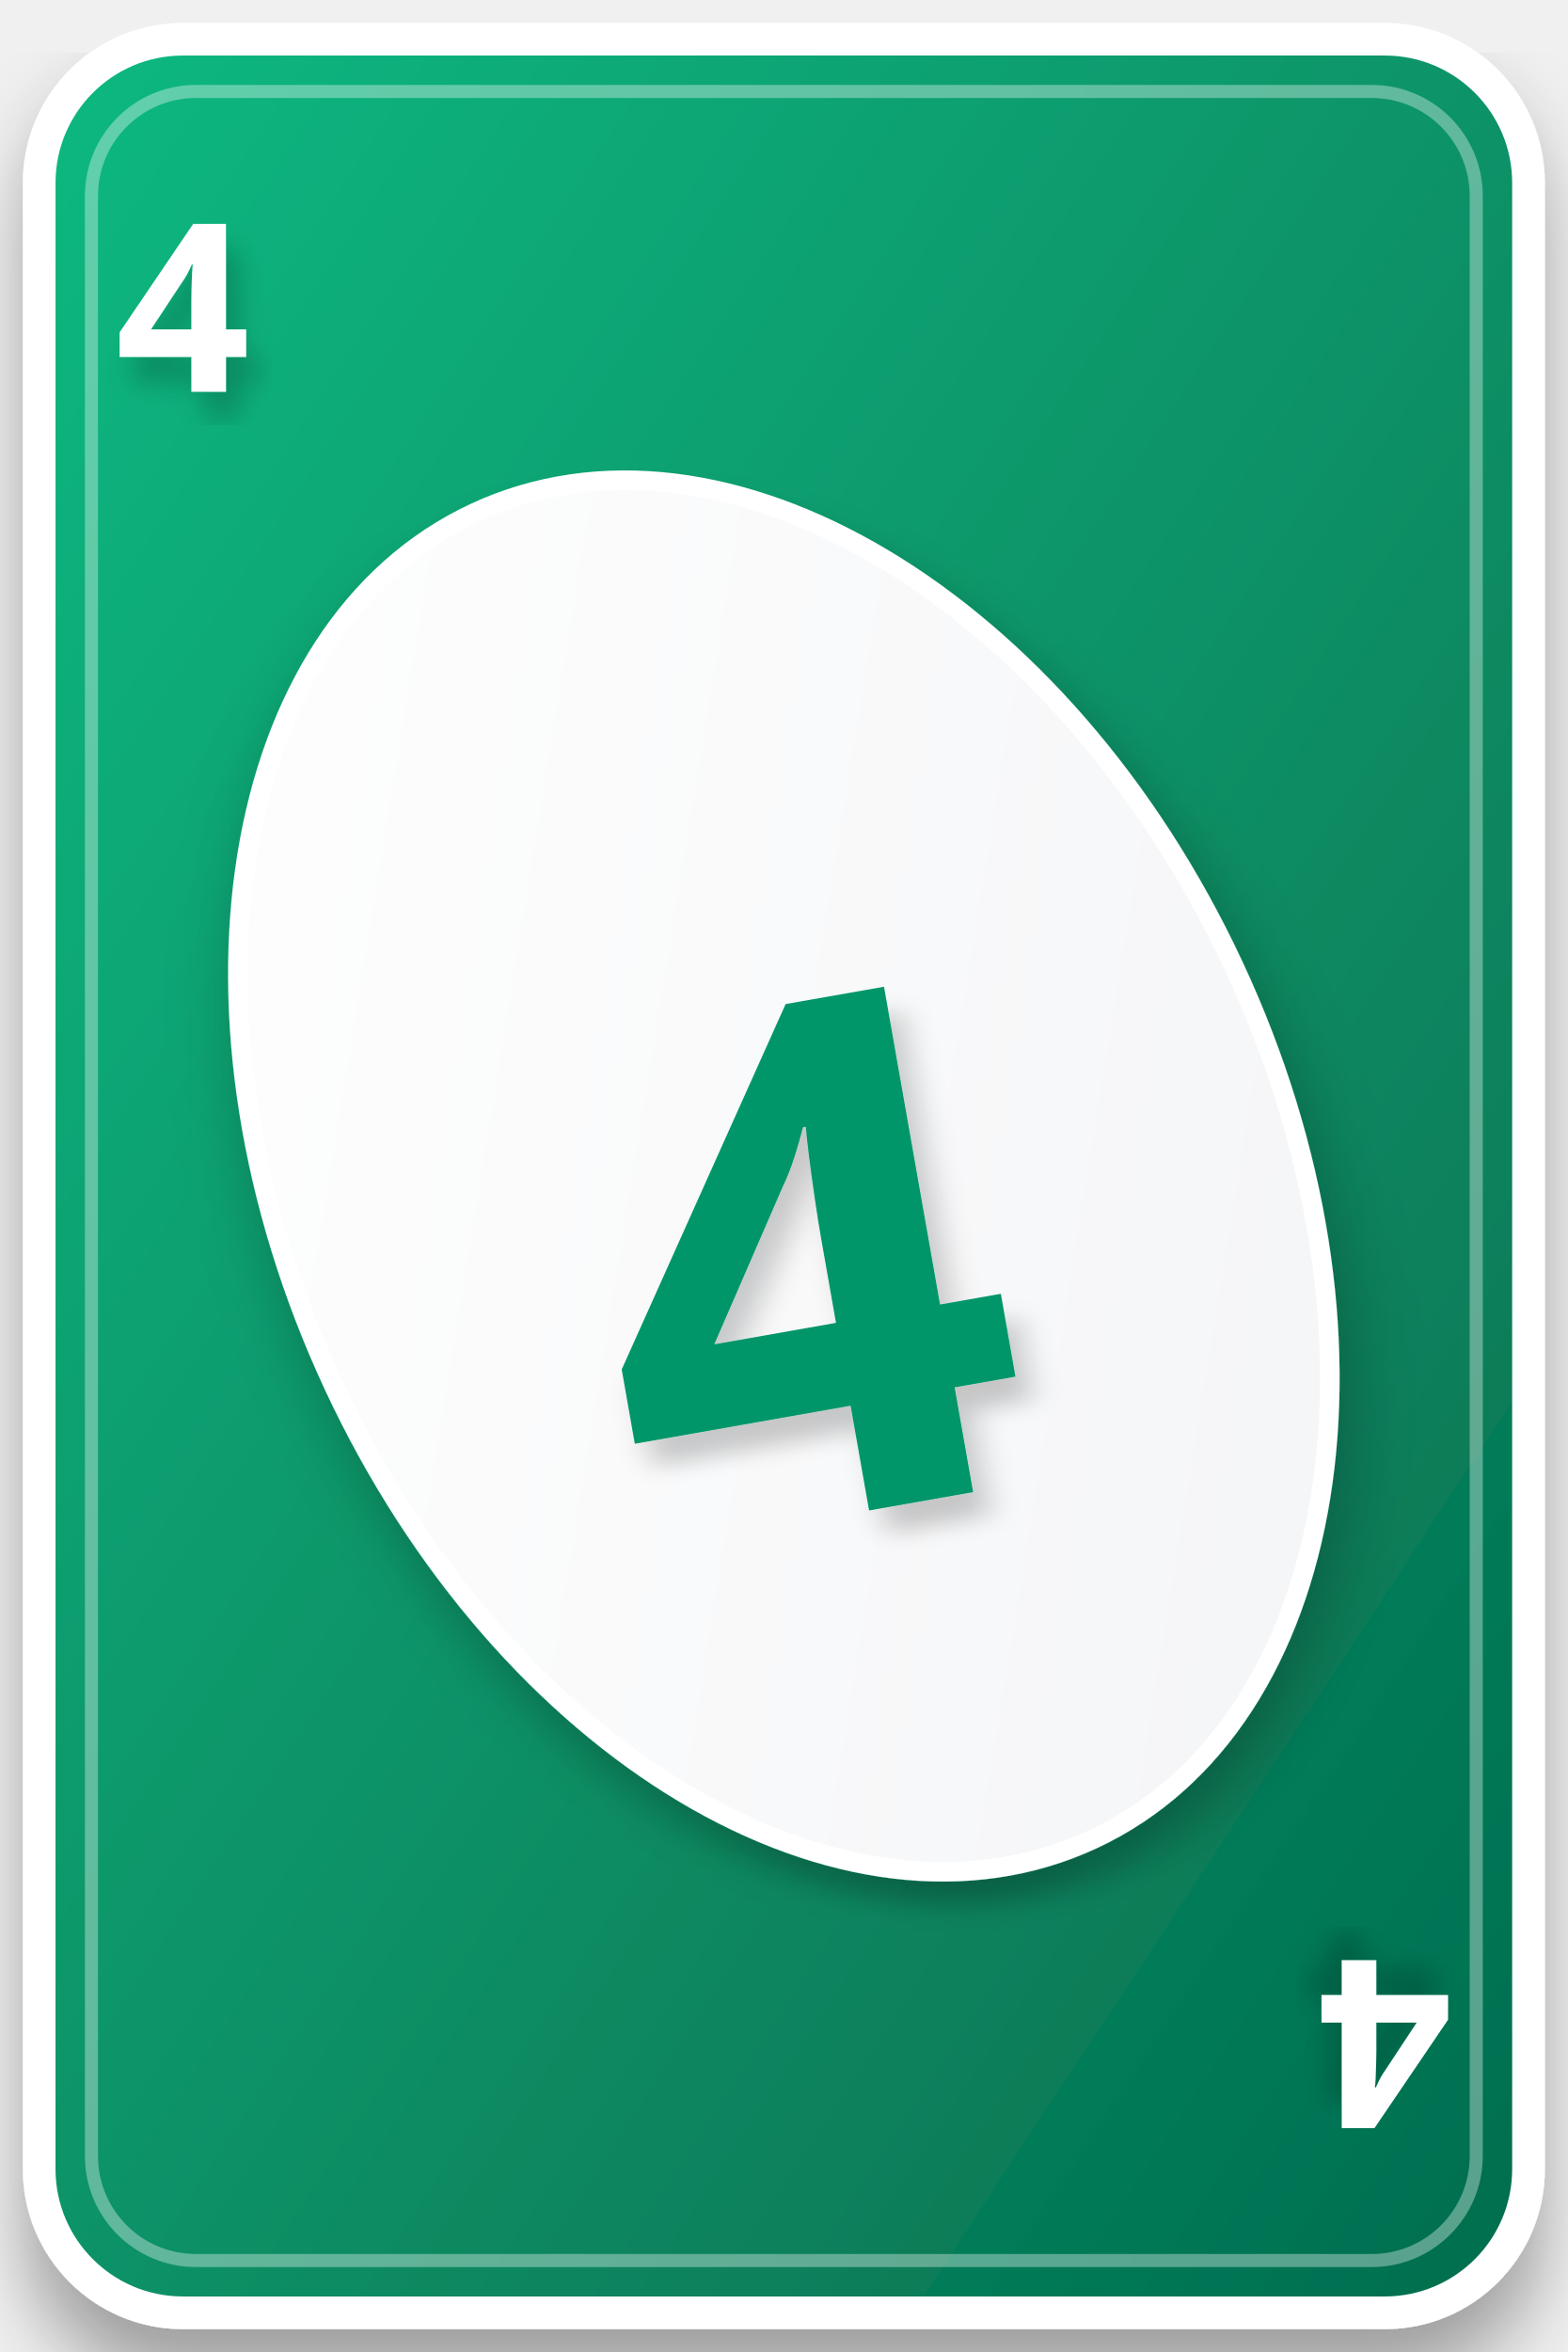
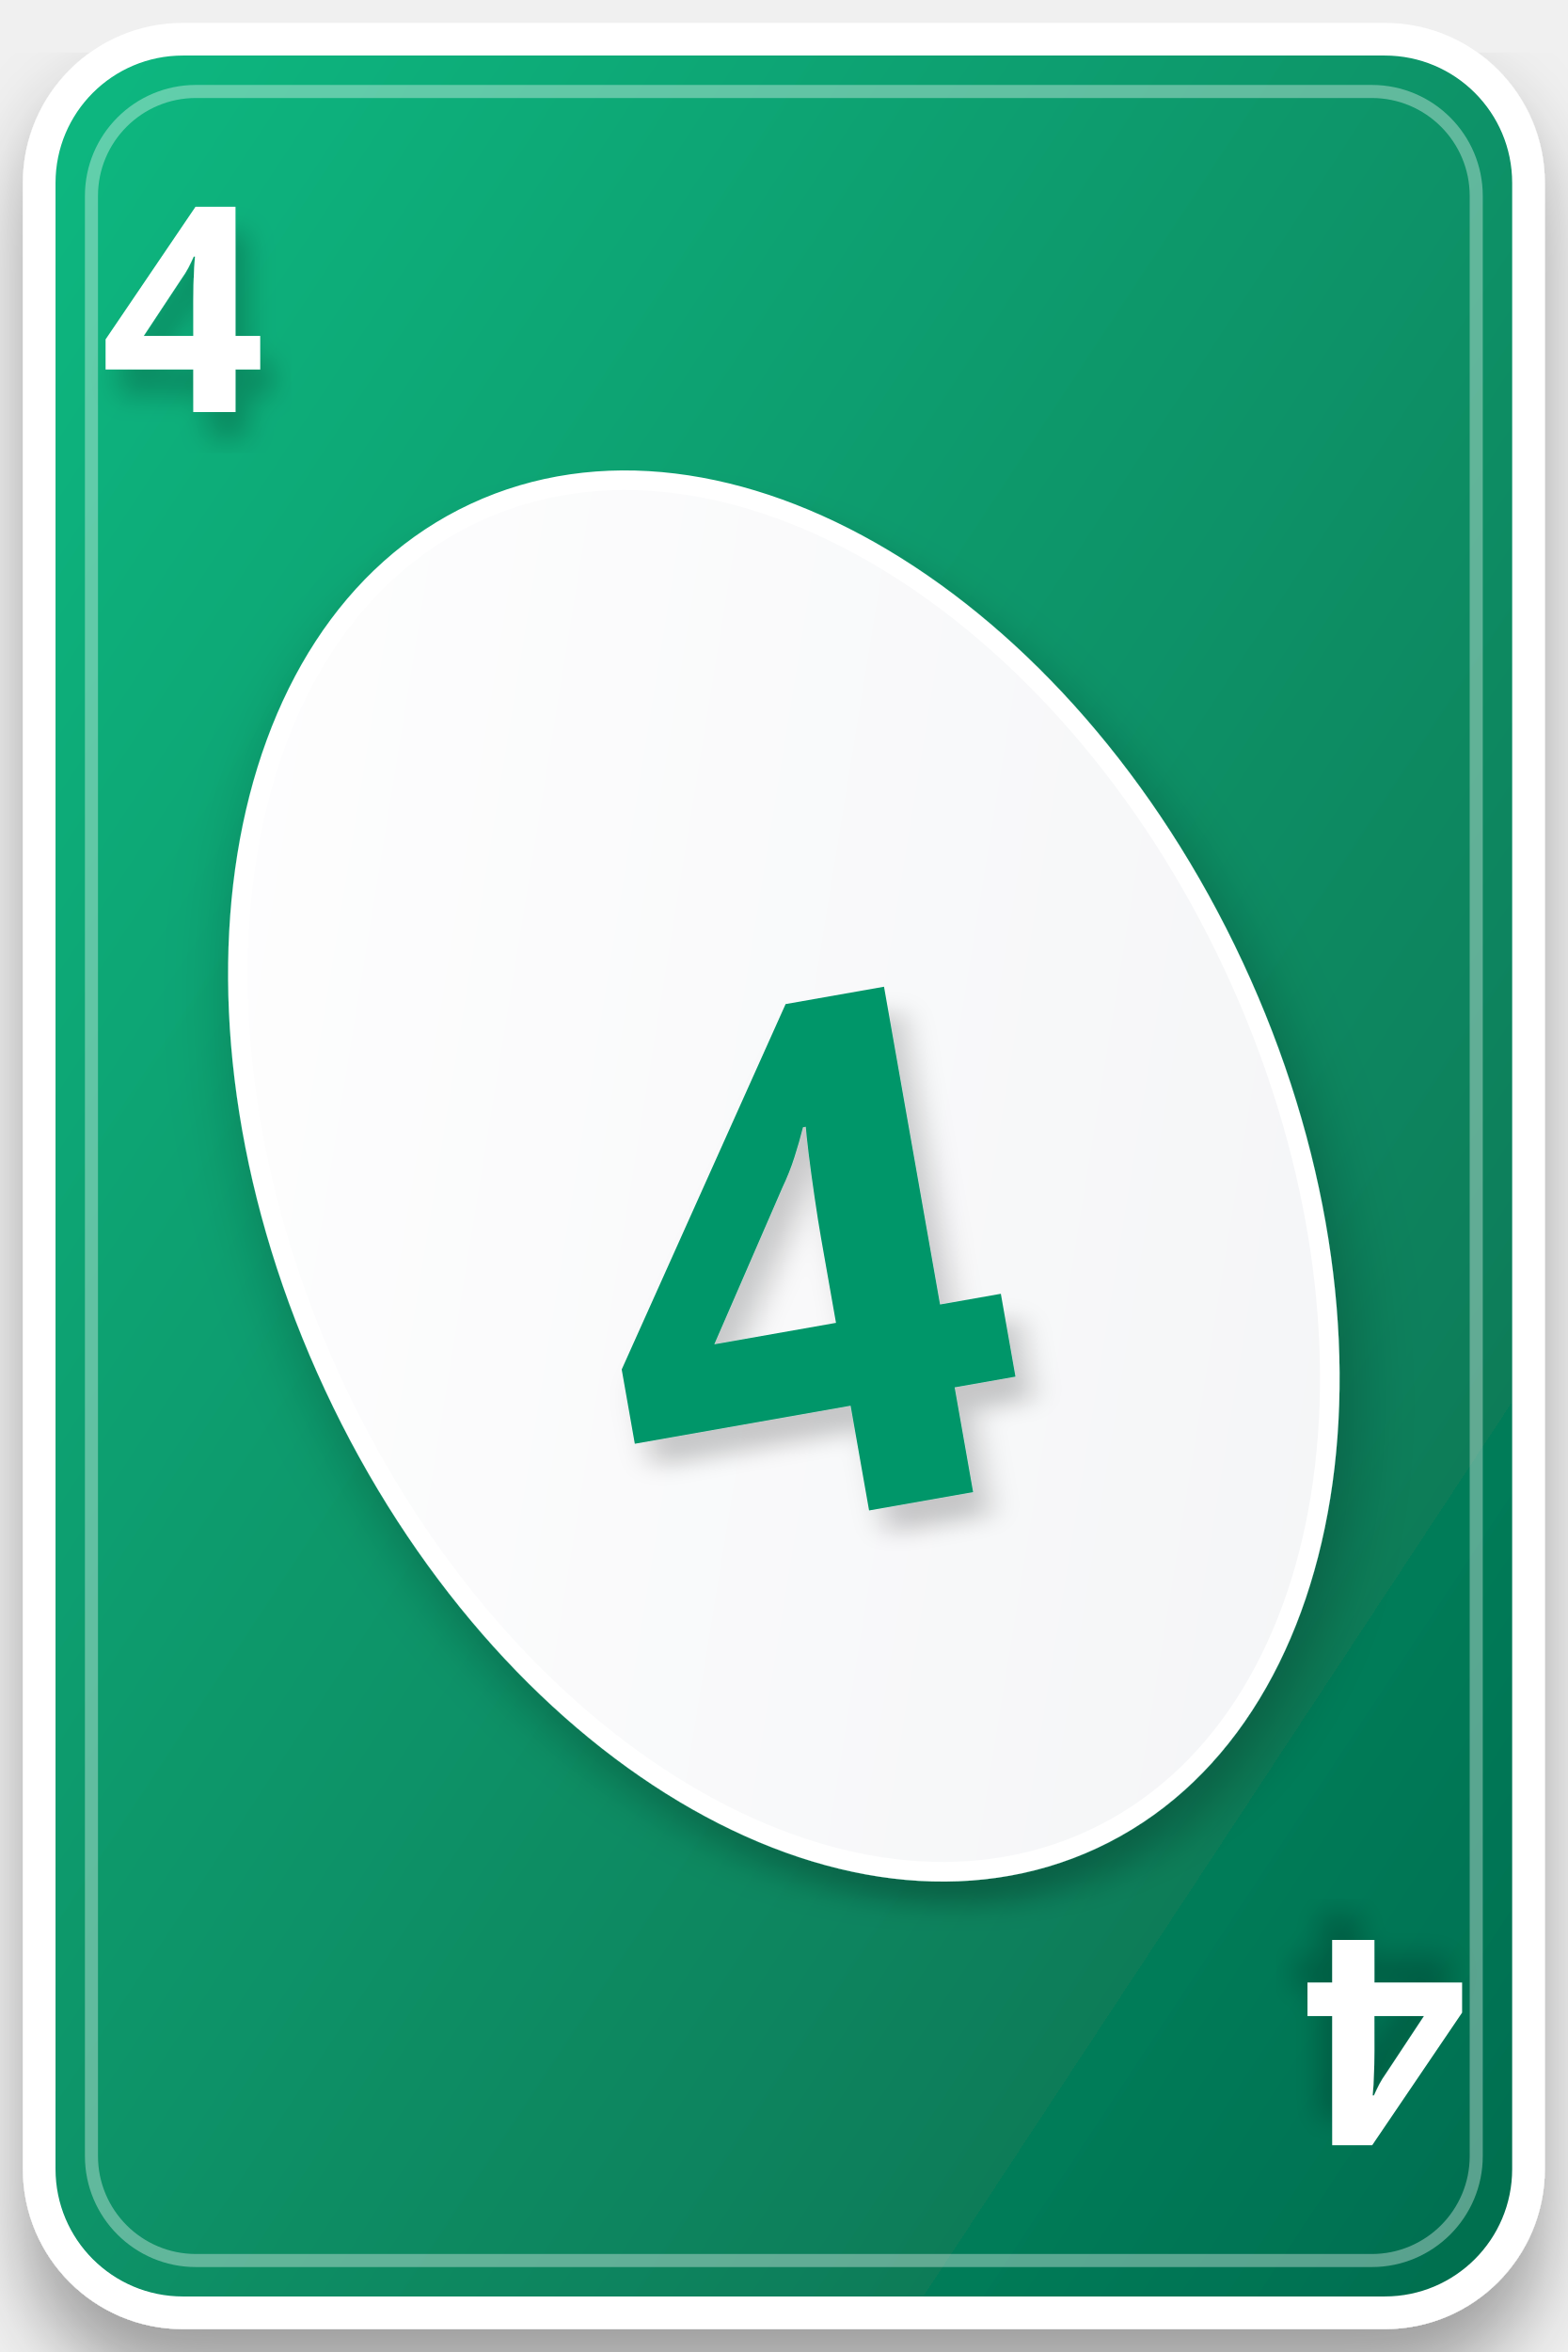
<svg xmlns="http://www.w3.org/2000/svg" viewBox="0 0 240 360" width="240" height="360">
  <defs>
    <linearGradient id="red-grad-green_4" x1="0%" y1="0%" x2="100%" y2="100%">
      <stop offset="0%" stop-color="#FF3B5C" />
      <stop offset="100%" stop-color="#C4001E" />
    </linearGradient>
    <linearGradient id="green-grad-green_4" x1="0%" y1="0%" x2="100%" y2="100%">
      <stop offset="0%" stop-color="#10B981" />
      <stop offset="100%" stop-color="#046C4E" />
    </linearGradient>
    <linearGradient id="blue-grad-green_4" x1="0%" y1="0%" x2="100%" y2="100%">
      <stop offset="0%" stop-color="#3B82F6" />
      <stop offset="100%" stop-color="#1E40AF" />
    </linearGradient>
    <linearGradient id="yellow-grad-green_4" x1="0%" y1="0%" x2="100%" y2="100%">
      <stop offset="0%" stop-color="#FBBF24" />
      <stop offset="100%" stop-color="#D97706" />
    </linearGradient>
    <linearGradient id="wild-grad-green_4" x1="0%" y1="0%" x2="100%" y2="100%">
      <stop offset="0%" stop-color="#2E2640" />
      <stop offset="100%" stop-color="#110E1C" />
    </linearGradient>
    <linearGradient id="oval-grad-green_4" x1="0%" y1="0%" x2="100%" y2="100%">
      <stop offset="0%" stop-color="#FFFFFF" />
      <stop offset="100%" stop-color="#F3F4F6" />
    </linearGradient>
    <linearGradient id="gold-grad-green_4" x1="0%" y1="0%" x2="100%" y2="100%">
      <stop offset="0%" stop-color="#FFE259" />
      <stop offset="100%" stop-color="#FFA751" />
    </linearGradient>
    <filter id="card-shadow-green_4" x="-10%" y="-10%" width="130%" height="130%">
      <feDropShadow dx="0" dy="8" stdDeviation="6" flood-color="#000000" flood-opacity="0.35" />
    </filter>
    <filter id="oval-shadow-green_4" x="-20%" y="-20%" width="140%" height="140%">
      <feDropShadow dx="0" dy="4" stdDeviation="4" flood-color="#000000" flood-opacity="0.25" />
    </filter>
    <filter id="text-shadow-green_4" x="-20%" y="-20%" width="140%" height="140%">
      <feDropShadow dx="2" dy="4" stdDeviation="2" flood-color="#000000" flood-opacity="0.2" />
    </filter>
  </defs>
  <rect x="6" y="6" width="228" height="348" rx="22" ry="22" fill="url(#green-grad-green_4)" stroke="#FFFFFF" stroke-width="5" filter="url(#card-shadow-green_4)" />
  <rect x="14" y="14" width="212" height="332" rx="16" ry="16" fill="none" stroke="rgba(255,255,255,0.35)" stroke-width="2" />
  <ellipse cx="120" cy="180" rx="76" ry="112" transform="rotate(-25 120 180)" fill="url(#oval-grad-green_4)" stroke="#FFFFFF" stroke-width="3" filter="url(#oval-shadow-green_4)" />
  <g transform="translate(120, 180) rotate(-10)">
    <text x="0" y="10" text-anchor="middle" dominant-baseline="central" font-size="110" font-weight="900" font-family="'Arial Black', sans-serif" fill="#059669" filter="url(#text-shadow-green_4)">4</text>
  </g>
  <g transform="translate(28, 46)">
-     <text x="0" y="0" text-anchor="middle" dominant-baseline="central" font-size="36" font-weight="900" font-family="'Arial Black', sans-serif" fill="#FFFFFF" filter="url(#text-shadow-green_4)">4</text>
+     <text x="0" y="0" text-anchor="middle" dominant-baseline="central" font-size="44" font-weight="900" font-family="'Arial Black', sans-serif" fill="#FFFFFF" filter="url(#text-shadow-green_4)">4</text>
  </g>
  <g transform="translate(212, 314) rotate(180)">
-     <text x="0" y="0" text-anchor="middle" dominant-baseline="central" font-size="36" font-weight="900" font-family="'Arial Black', sans-serif" fill="#FFFFFF" filter="url(#text-shadow-green_4)">4</text>
+     <text x="0" y="0" text-anchor="middle" dominant-baseline="central" font-size="44" font-weight="900" font-family="'Arial Black', sans-serif" fill="#FFFFFF" filter="url(#text-shadow-green_4)">4</text>
  </g>
</svg>
